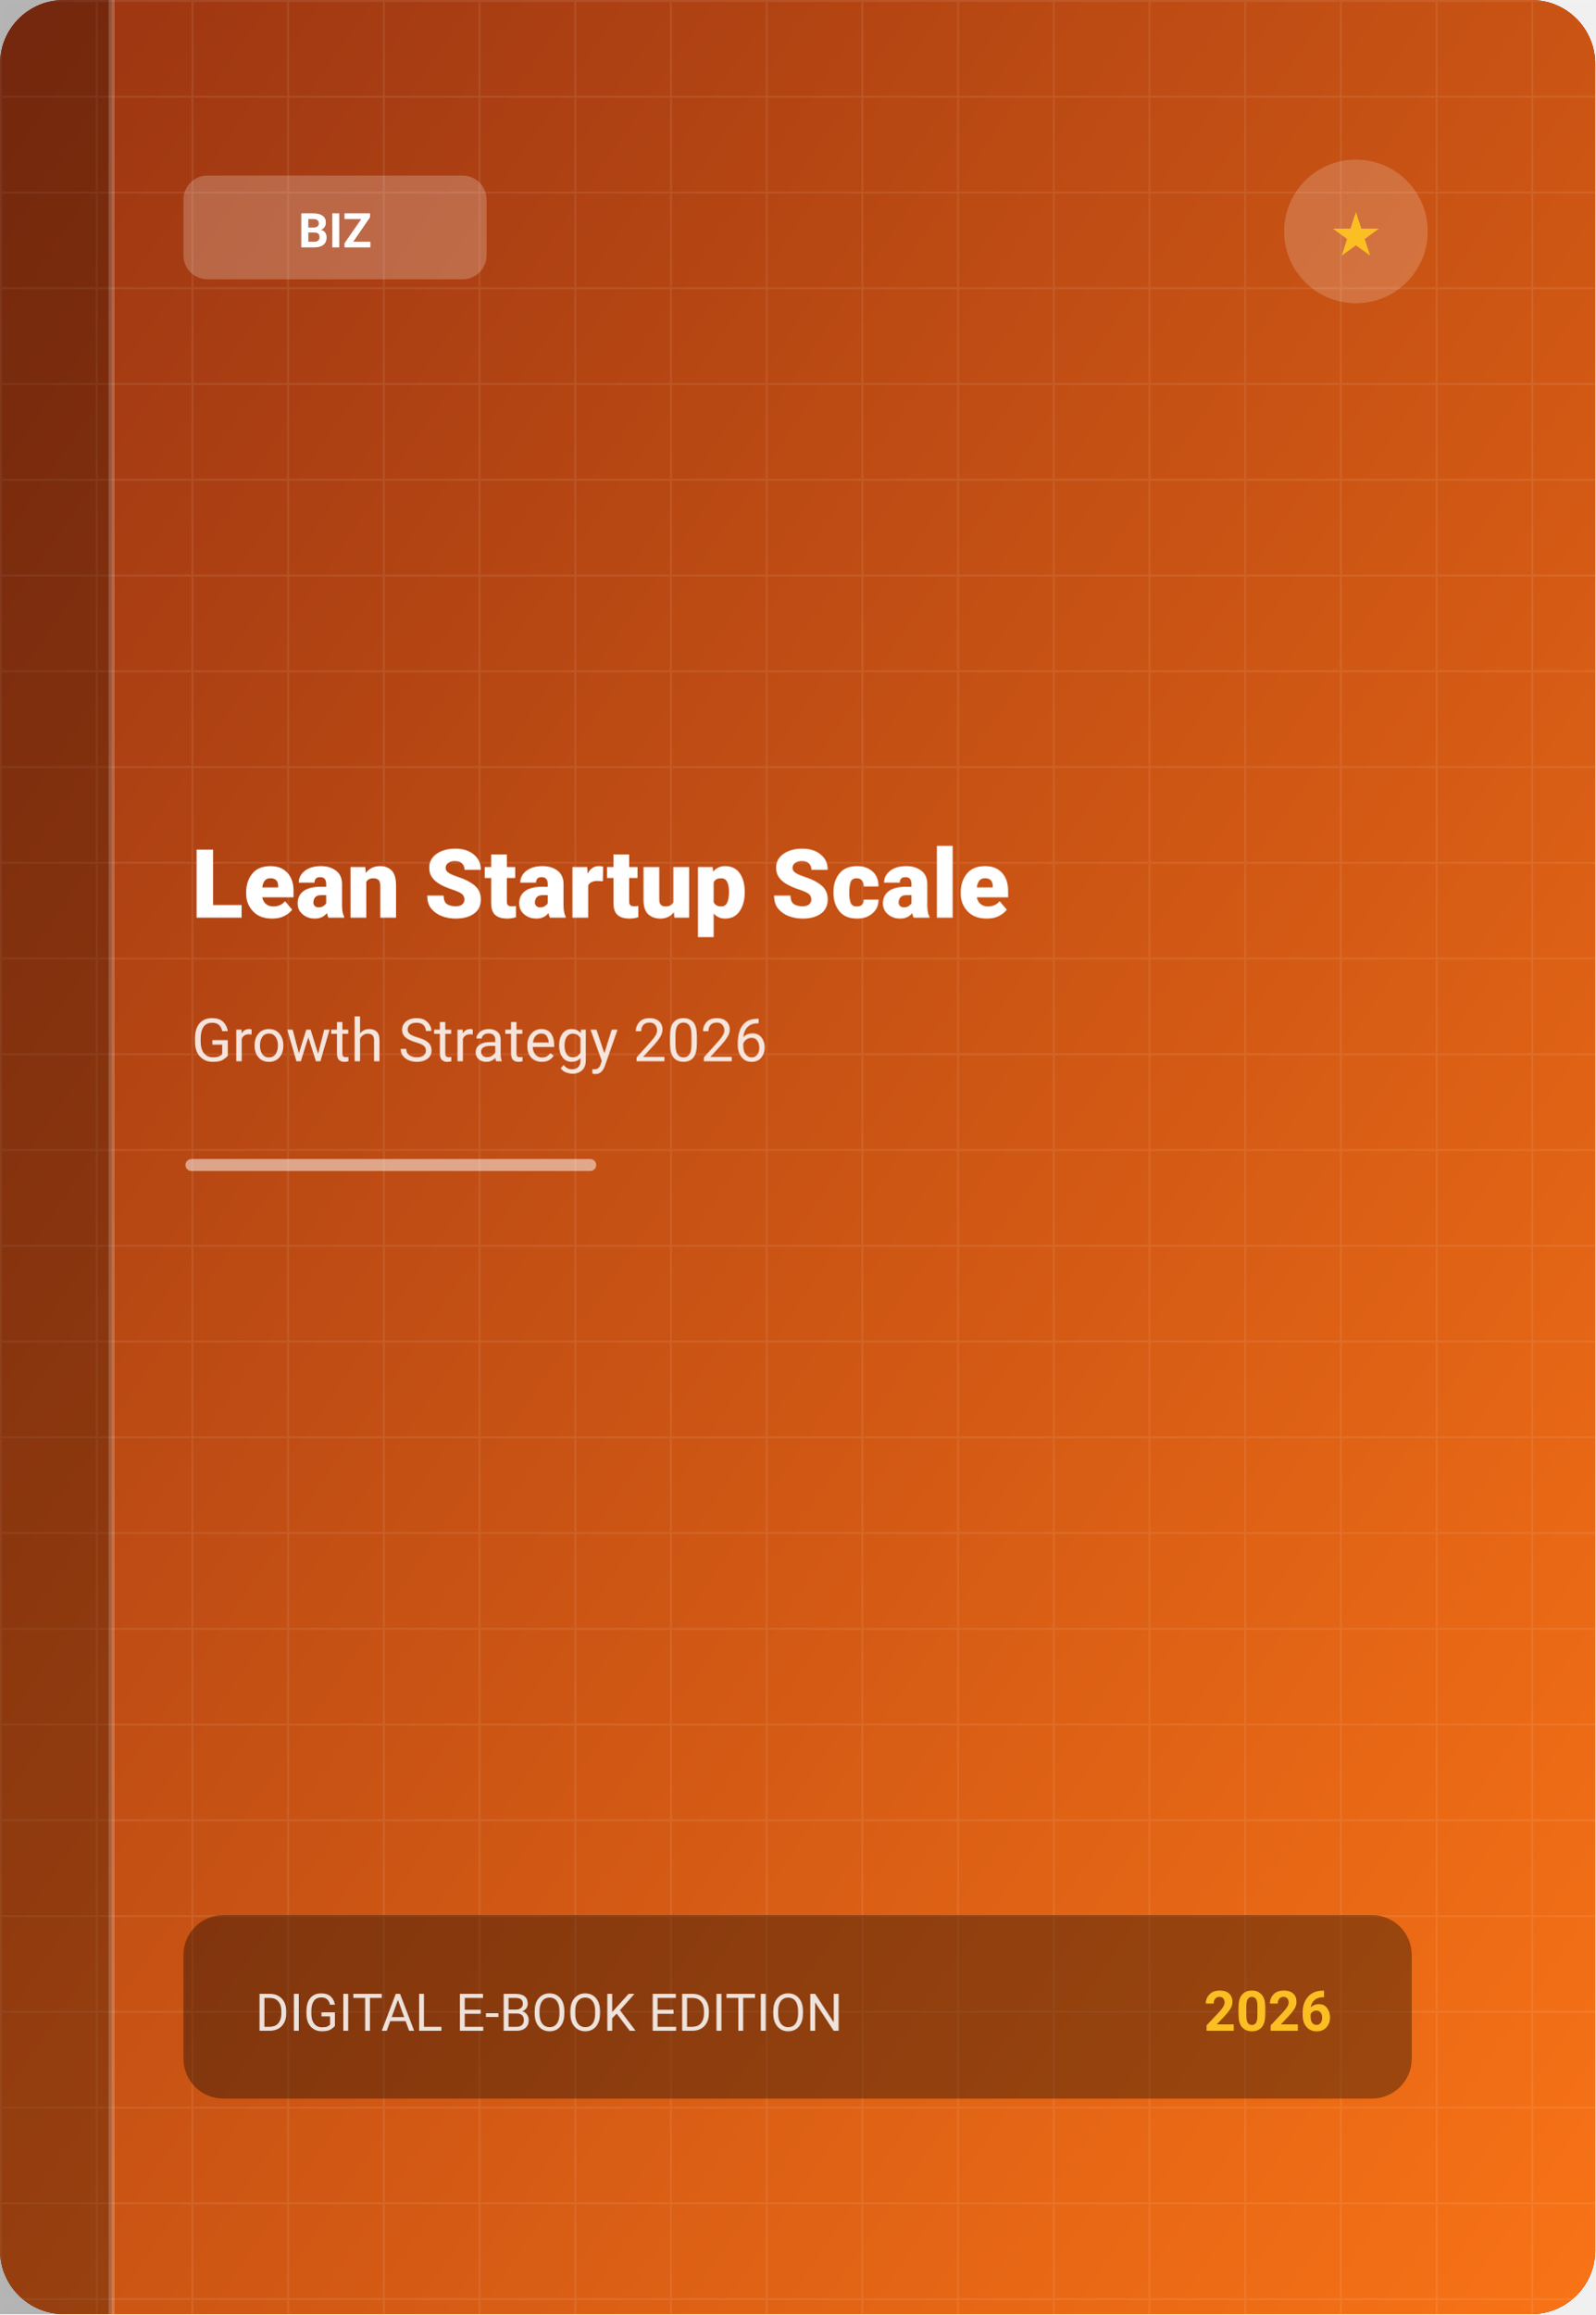
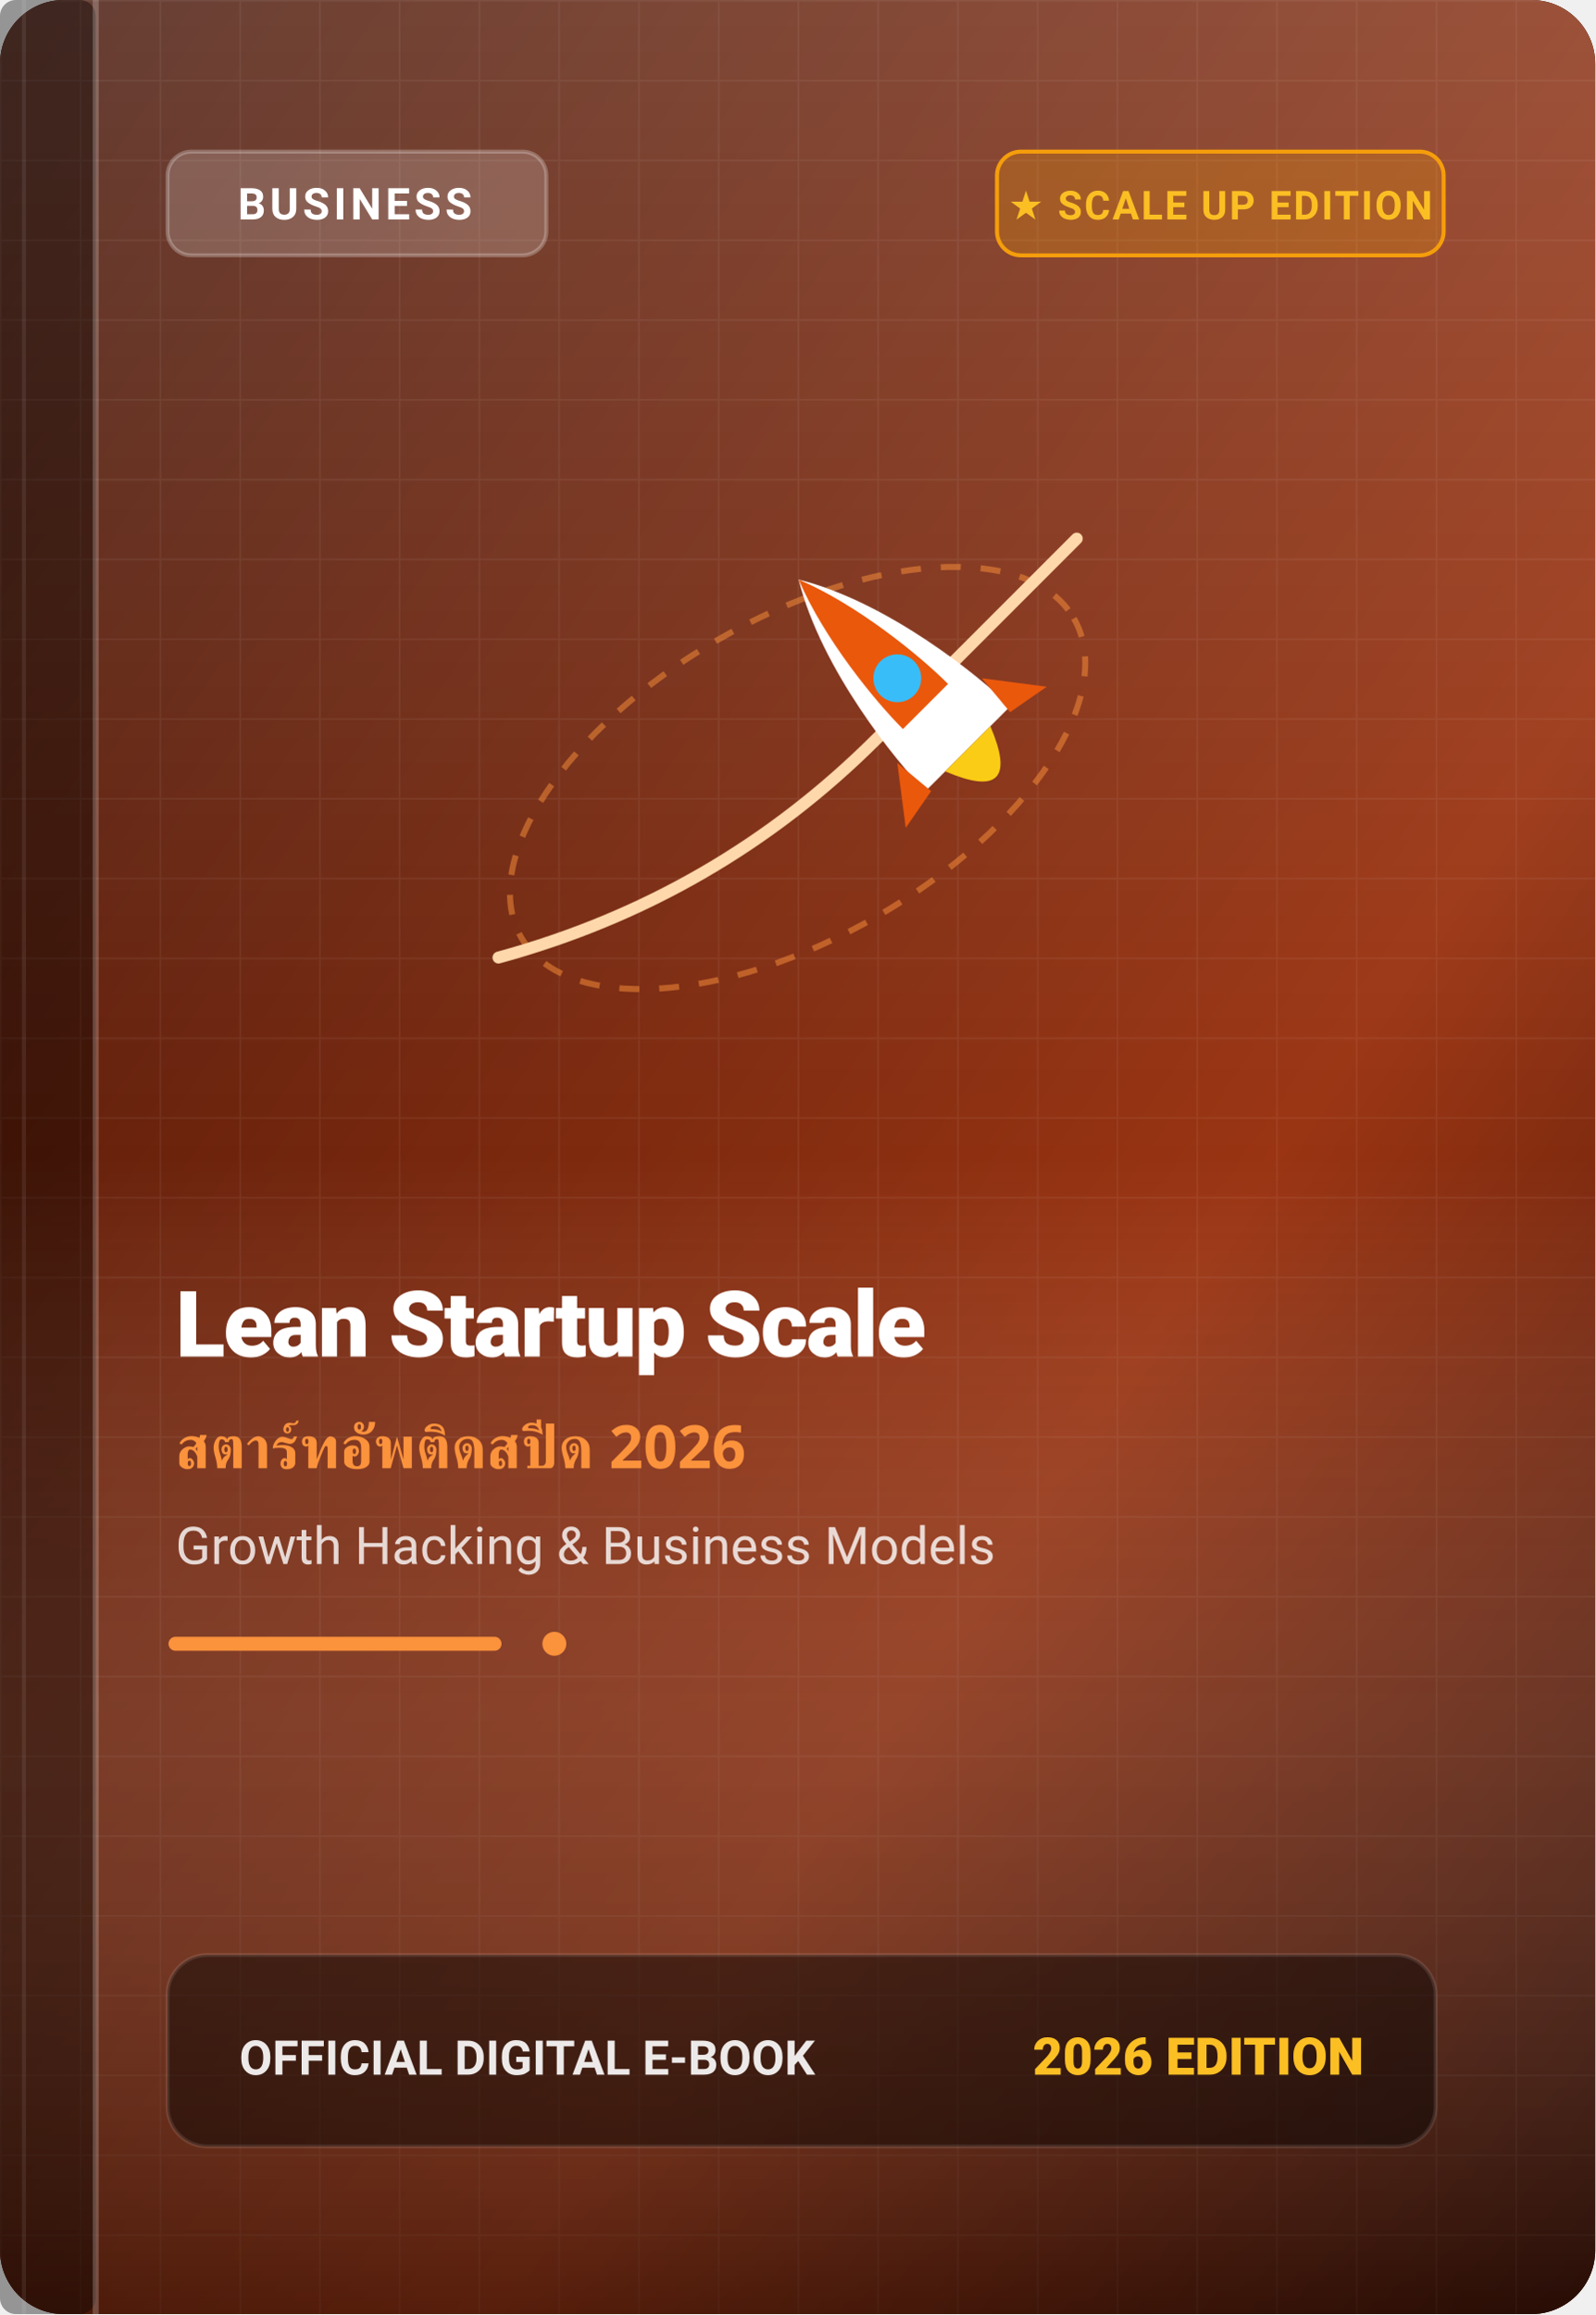
<svg xmlns="http://www.w3.org/2000/svg" viewBox="0 0 400 580" width="400" height="580">
  <defs>
-     <linearGradient id="grad_book4" x1="0%" y1="0%" x2="100%" y2="100%">
-       <stop offset="0%" stop-color="#9a3412" />
-       <stop offset="100%" stop-color="#f97316" />
+     <linearGradient id="bg_book4" x1="0%" y1="0%" x2="100%" y2="100%">
+       <stop offset="0%" stop-color="#431407" />
+       <stop offset="65%" stop-color="#9a3412" />
+       <stop offset="100%" stop-color="#431407" />
    </linearGradient>
-     <pattern id="grid_book4" width="24" height="24" patternUnits="userSpaceOnUse">
-       <path d="M 24 0 L 0 0 0 24" fill="none" stroke="rgba(255,255,255,0.08)" stroke-width="1" />
+     <linearGradient id="highlight_book4" x1="0%" y1="0%" x2="0%" y2="100%">
+       <stop offset="0%" stop-color="#ffffff" stop-opacity="0.18" />
+       <stop offset="50%" stop-color="#ffffff" stop-opacity="0" />
+       <stop offset="100%" stop-color="#000000" stop-opacity="0.45" />
+     </linearGradient>
+     <pattern id="pat_book4" width="20" height="20" patternUnits="userSpaceOnUse">
+       <path d="M 20 0 L 0 0 0 20" fill="none" stroke="rgba(255,255,255,0.06)" stroke-width="0.8" />
    </pattern>
+     <filter id="glow_book4" x="-20%" y="-20%" width="140%" height="140%">
+       <feGaussianBlur stdDeviation="6" result="blur" />
+       <feComposite in="SourceGraphic" in2="blur" operator="over" />
+     </filter>
  </defs>
-   <rect width="400" height="580" rx="16" fill="#9a3412" />
-   <rect width="400" height="580" rx="16" fill="url(#grad_book4)" />
-   <rect width="400" height="580" fill="url(#grid_book4)" />
-   <rect x="0" y="0" width="28" height="580" fill="rgba(0,0,0,0.25)" />
-   <line x1="28" y1="0" x2="28" y2="580" stroke="rgba(255,255,255,0.2)" stroke-width="1.5" />
-   <rect x="46" y="44" width="76" height="26" rx="6" fill="rgba(255,255,255,0.22)" />
-   <text x="84" y="62" fill="#ffffff" font-family="'Segoe UI', Roboto, sans-serif" font-weight="bold" font-size="12" text-anchor="middle">BIZ</text>
-   <circle cx="340" cy="58" r="18" fill="rgba(255,255,255,0.18)" />
-   <text x="340" y="64" fill="#fbbf24" font-family="'Segoe UI', Roboto, sans-serif" font-weight="bold" font-size="15" text-anchor="middle">★</text>
-   <g transform="translate(48, 230)">
-     <text x="0" y="0" fill="#ffffff" font-family="'Segoe UI', Roboto, sans-serif" font-weight="800" font-size="24">Lean Startup Scale</text>
-     <text x="0" y="36" fill="rgba(255,255,255,0.85)" font-family="'Segoe UI', Roboto, sans-serif" font-size="15">Growth Strategy 2026</text>
-     <line x1="0" y1="62" x2="100" y2="62" stroke="rgba(255,255,255,0.5)" stroke-width="3" stroke-linecap="round" />
+   <rect width="400" height="580" rx="16" fill="#431407" />
+   <rect width="400" height="580" rx="16" fill="url(#bg_book4)" />
+   <rect width="400" height="580" rx="16" fill="url(#pat_book4)" />
+   <rect width="400" height="580" rx="16" fill="url(#highlight_book4)" />
+   <rect x="0" y="0" width="24" height="580" rx="4" fill="rgba(0,0,0,0.38)" />
+   <line x1="24" y1="0" x2="24" y2="580" stroke="rgba(255,255,255,0.22)" stroke-width="1.5" />
+   <line x1="6" y1="0" x2="6" y2="580" stroke="rgba(255,255,255,0.08)" stroke-width="1" />
+   <rect x="42" y="38" width="95" height="26" rx="6" fill="rgba(255,255,255,0.18)" stroke="rgba(255,255,255,0.25)" stroke-width="1" />
+   <text x="89" y="55" fill="#ffffff" font-family="'Segoe UI', Roboto, sans-serif" font-weight="bold" font-size="11" text-anchor="middle" letter-spacing="1">BUSINESS</text>
+   <rect x="250" y="38" width="112" height="26" rx="6" fill="rgba(245,158,11,0.25)" stroke="#f59e0b" stroke-width="1" />
+   <text x="306" y="55" fill="#fbbf24" font-family="'Segoe UI', Roboto, sans-serif" font-weight="bold" font-size="10" text-anchor="middle" letter-spacing="0.5">★ SCALE UP EDITION</text>
+   <g transform="translate(200, 195)">
+     <ellipse cx="0" cy="0" rx="80" ry="40" fill="none" stroke="#fb923c" stroke-width="1.5" stroke-dasharray="5 5" opacity="0.5" transform="rotate(-30)" />
+     <path d="M-75,45 Q-20,30 20,-10 T70,-60" fill="none" stroke="#fed7aa" stroke-width="3" stroke-linecap="round" />
+     <g transform="translate(25,-25) rotate(-45)">
+       <path d="M0,-35 C12,-15 15,15 15,25 L-15,25 C-15,15 -12,-15 0,-35 Z" fill="#ffffff" />
+       <path d="M0,-35 C6,-20 8,0 8,10 L-8,10 C-8,0 -6,-20 0,-35 Z" fill="#ea580c" />
+       <circle cx="0" cy="0" r="6" fill="#38bdf8" />
+       <path d="M-15,15 L-25,28 L-14,26 Z" fill="#ea580c" />
+       <path d="M15,15 L25,28 L14,26 Z" fill="#ea580c" />
+       <path d="M-8,25 Q0,45 8,25 Z" fill="#facc15" />
+     </g>
  </g>
-   <rect x="46" y="480" width="308" height="46" rx="10" fill="rgba(0,0,0,0.35)" />
-   <text x="64" y="509" fill="rgba(255,255,255,0.85)" font-family="'Segoe UI', Roboto, sans-serif" font-size="13">DIGITAL E-BOOK EDITION</text>
-   <text x="334" y="509" fill="#fbbf24" font-family="'Segoe UI', Roboto, sans-serif" font-weight="bold" font-size="14" text-anchor="end">2026</text>
+   <g transform="translate(44, 340)">
+     <text x="0" y="0" fill="#ffffff" font-family="'Segoe UI', Roboto, Helvetica, sans-serif" font-weight="900" font-size="23" letter-spacing="-0.5">Lean Startup Scale</text>
+     <text x="0" y="28" fill="#fb923c" font-family="'Segoe UI', 'Sarabun', sans-serif" font-weight="bold" font-size="15">สตาร์ทอัพติดสปีด 2026</text>
+     <text x="0" y="52" fill="rgba(255,255,255,0.8)" font-family="'Segoe UI', Roboto, sans-serif" font-size="13">Growth Hacking &amp; Business Models</text>
+     <line x1="0" y1="72" x2="80" y2="72" stroke="#fb923c" stroke-width="3.5" stroke-linecap="round" />
+     <circle cx="95" cy="72" r="3" fill="#fb923c" />
+   </g>
+   <rect x="42" y="490" width="318" height="48" rx="10" fill="rgba(0,0,0,0.45)" stroke="rgba(255,255,255,0.1)" stroke-width="1" />
+   <text x="60" y="520" fill="rgba(255,255,255,0.9)" font-family="'Segoe UI', Roboto, sans-serif" font-size="12" font-weight="bold">OFFICIAL DIGITAL E-BOOK</text>
+   <text x="342" y="520" fill="#fbbf24" font-family="'Segoe UI', Roboto, sans-serif" font-weight="900" font-size="13" text-anchor="end">2026 EDITION</text>
</svg>
